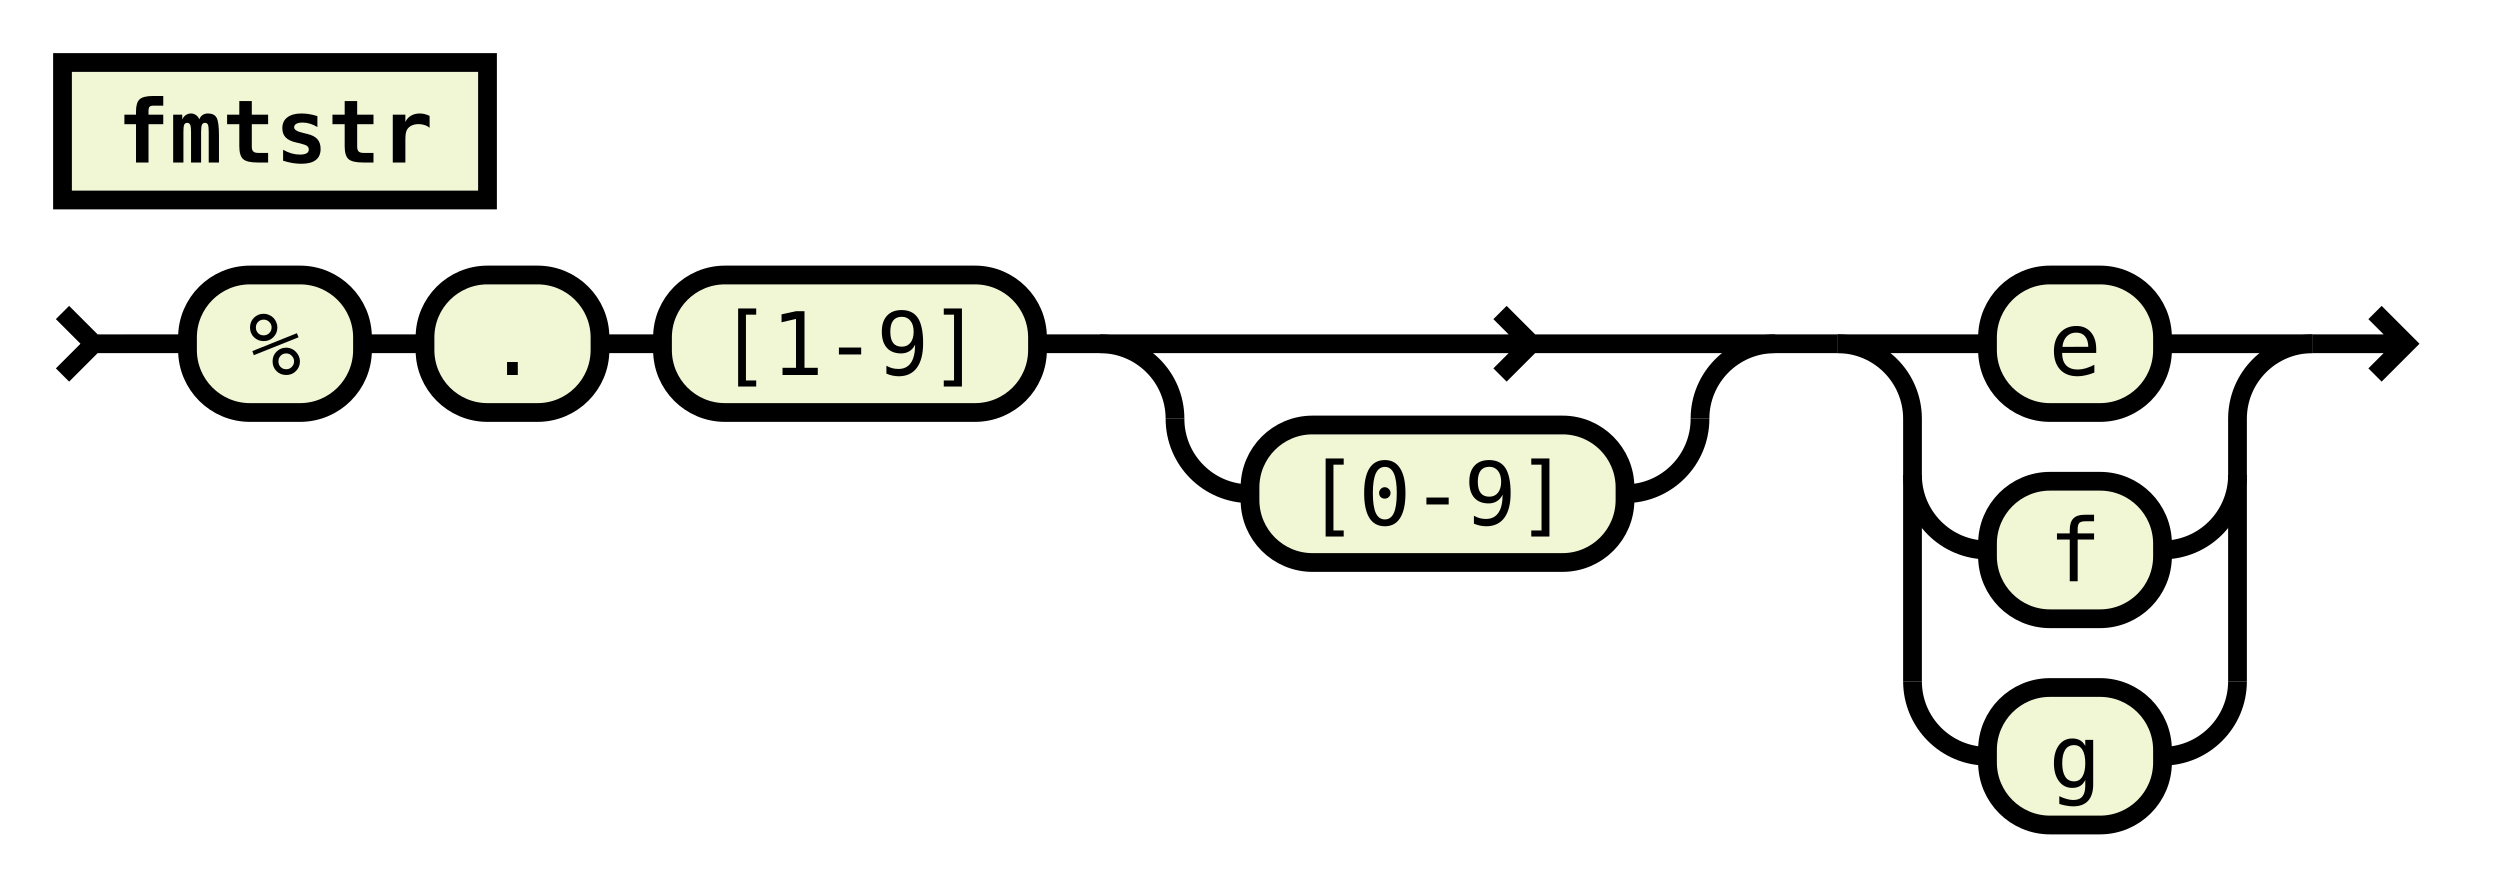
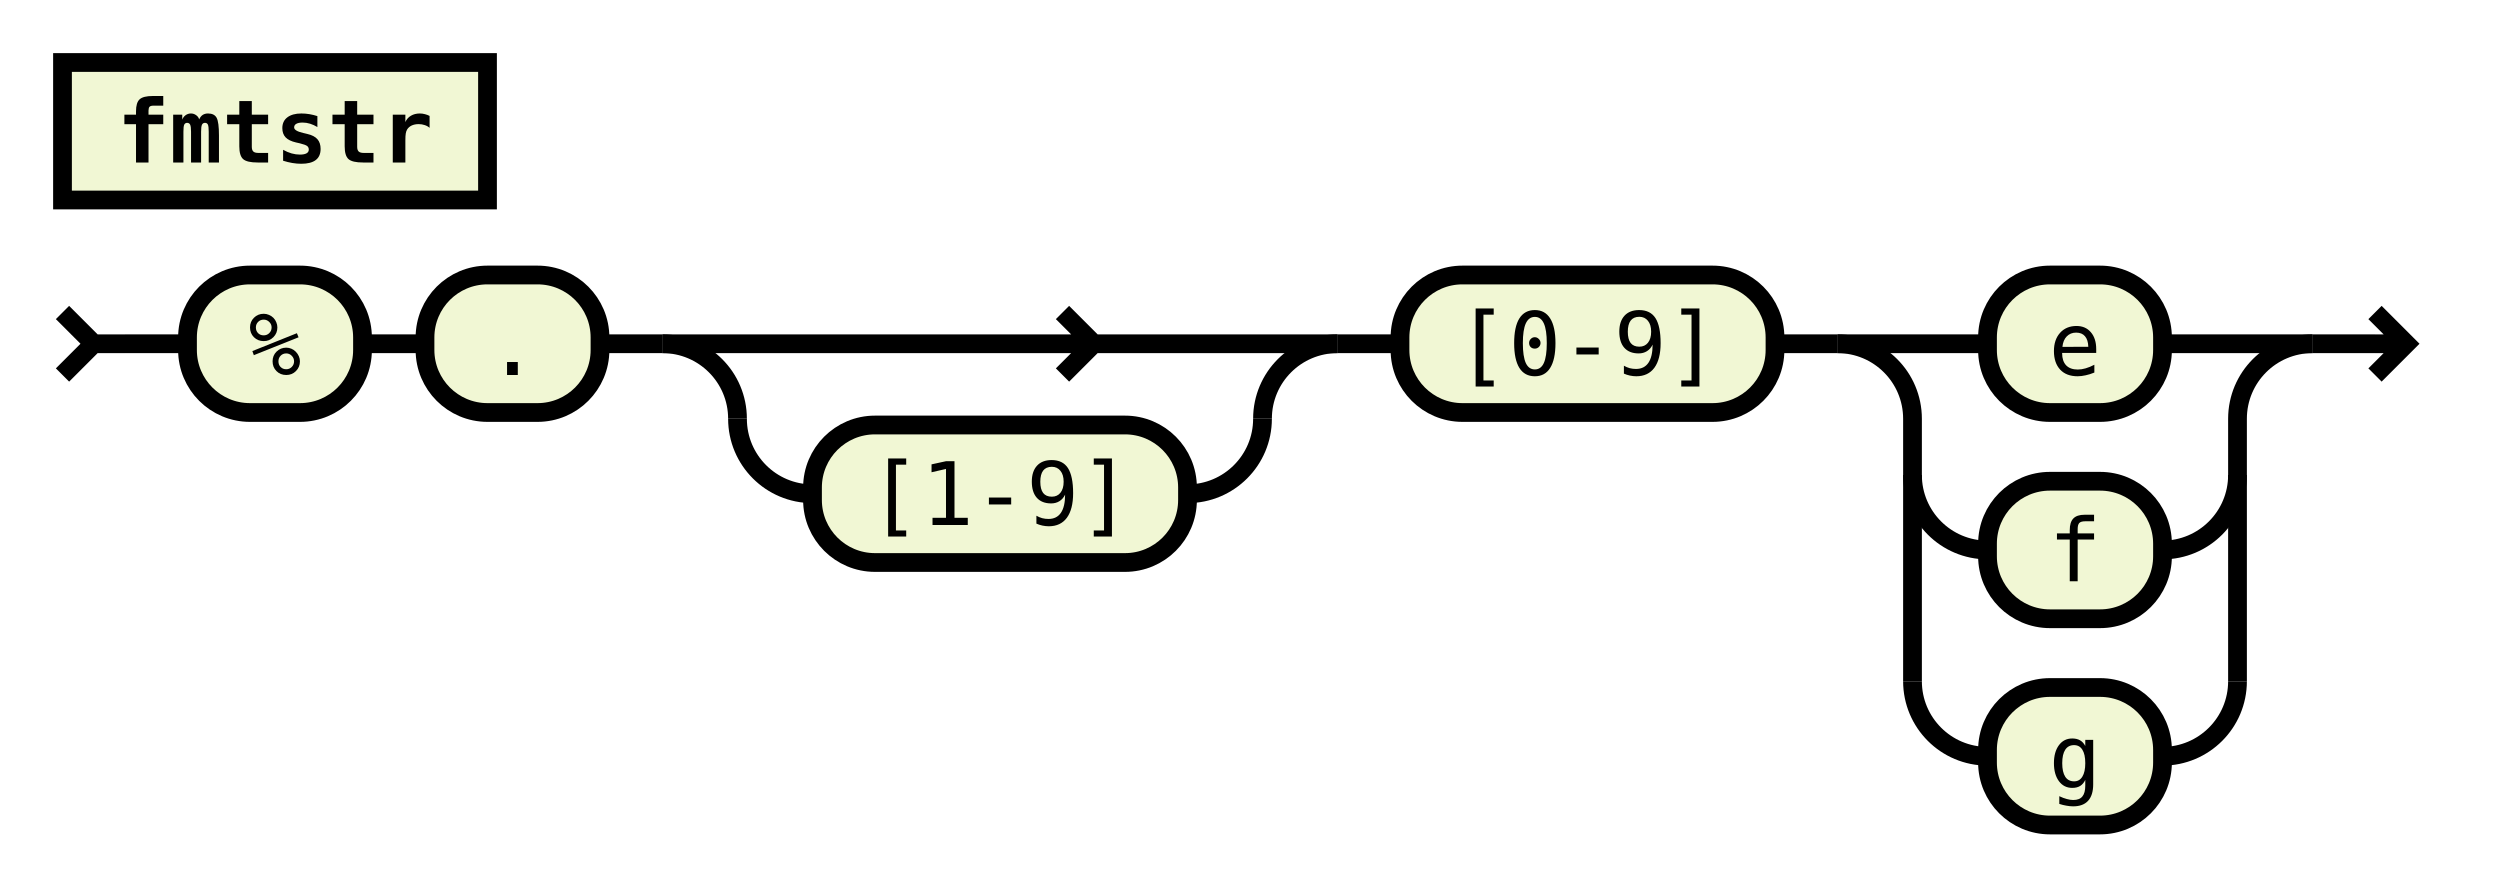
<svg xmlns="http://www.w3.org/2000/svg" class="railroad" viewBox="0 0 400 142" width="320pt">
  <style type="text/css">

    svg.railroad {
        background-color: hsl(30, 20%, 95%);
        background-size: 15px 15px;
        background-image: linear-gradient(to right, rgba(30, 30, 30, .05) 1px, transparent 1px),
                          linear-gradient(to bottom, rgba(30, 30, 30, .05) 1px, transparent 1px);
    }

    svg.railroad path {
        stroke-width: 3px;
        stroke: black;
        fill: transparent;
    }

    svg.railroad .debug {
        stroke-width: 1px;
        stroke: red;
    }

    svg.railroad text {
        font: 14px monospace;
        text-anchor: middle;
    }

    svg.railroad .nonterminal text {
        font-weight: bold;
    }

    svg.railroad text.comment {
        font: italic 12px monospace;
    }

    svg.railroad rect {
        stroke-width: 3px;
        stroke: black;
        fill:hsl(-290, 70%, 90%);
    }

    svg.railroad g.labeledbox &gt; rect {
        stroke-width: 1px;
        stroke: grey;
        stroke-dasharray: 5px;
        fill:rgba(90, 90, 150, .1);
    }</style>
  <g class="verticalgrid">
    <g class="horizontalgrid">
      <g class="nonterminal">
        <rect height="22" width="68" x="10" y="10" />
        <text x="44" y="26">
fmtstr</text>
      </g>
    </g>
    <g class="sequence">
      <path d=" M 10 50 l 5 5 l -5 5 m 5 -5 h 5" />
      <g class="sequence">
        <g class="terminal">
          <rect height="22" rx="10" ry="10" width="28" x="30" y="44" />
          <text x="44" y="60">
%</text>
        </g>
        <g class="terminal">
          <rect height="22" rx="10" ry="10" width="28" x="68" y="44" />
          <text x="82" y="60">
.</text>
        </g>
+         <g class="choice">
+           <path d=" M 106 55 h 24 m 0 0 h 84 m -39 0 l -5 -5 m 0 10 l 5 -5 m 39 0" />
+           <g />
+           <path d=" M 106 55 a 12 12 0 0 1 12 12 v 0 m 84 0 v 0 a 12 12 0 0 1 12 -12" />
+           <path d=" M 118 67 v 0 a 12 12 0 0 0 12 12 m 60 0 h 0 a 12 12 0 0 0 12 -12 v 0" />
+           <g class="terminal">
+             <rect height="22" rx="10" ry="10" width="60" x="130" y="68" />
+             <text x="160" y="84">
+ [1-9]</text>
+           </g>
+         </g>
        <g class="terminal">
-           <rect height="22" rx="10" ry="10" width="60" x="106" y="44" />
-           <text x="136" y="60">
- [1-9]</text>
-         </g>
-         <g class="choice">
-           <path d=" M 176 55 h 24 m 0 0 h 84 m -39 0 l -5 -5 m 0 10 l 5 -5 m 39 0" />
-           <g />
-           <path d=" M 176 55 a 12 12 0 0 1 12 12 v 0 m 84 0 v 0 a 12 12 0 0 1 12 -12" />
-           <path d=" M 188 67 v 0 a 12 12 0 0 0 12 12 m 60 0 h 0 a 12 12 0 0 0 12 -12 v 0" />
-           <g class="terminal">
-             <rect height="22" rx="10" ry="10" width="60" x="200" y="68" />
-             <text x="230" y="84">
+           <rect height="22" rx="10" ry="10" width="60" x="224" y="44" />
+           <text x="254" y="60">
[0-9]</text>
-           </g>
        </g>
        <g class="choice">
          <path d=" M 294 55 h 24 m 28 0 h 24" />
          <g class="terminal">
            <rect height="22" rx="10" ry="10" width="28" x="318" y="44" />
            <text x="332" y="60">
e</text>
          </g>
          <path d=" M 294 55 a 12 12 0 0 1 12 12 v 9 m 52 0 v -9 a 12 12 0 0 1 12 -12" />
          <path d=" M 306 76 v 33 m 52 0 v -33" />
          <path d=" M 306 76 v 0 a 12 12 0 0 0 12 12 m 28 0 h 0 a 12 12 0 0 0 12 -12 v 0" />
          <g class="terminal">
            <rect height="22" rx="10" ry="10" width="28" x="318" y="77" />
            <text x="332" y="93">
f</text>
          </g>
          <path d=" M 306 109 v 0 a 12 12 0 0 0 12 12 m 28 0 h 0 a 12 12 0 0 0 12 -12 v 0" />
          <g class="terminal">
            <rect height="22" rx="10" ry="10" width="28" x="318" y="110" />
            <text x="332" y="126">
g</text>
          </g>
        </g>
        <path d=" M 58 55 h 10" />
        <path d=" M 96 55 h 10" />
-         <path d=" M 166 55 h 10" />
+         <path d=" M 214 55 h 10" />
        <path d=" M 284 55 h 10" />
      </g>
      <path d=" M 380 55 h 5 m -5 5 l 5 -5 l -5 -5 m 5 5" />
      <path d=" M 20 55 h 10" />
      <path d=" M 370 55 h 10" />
    </g>
  </g>
</svg>
